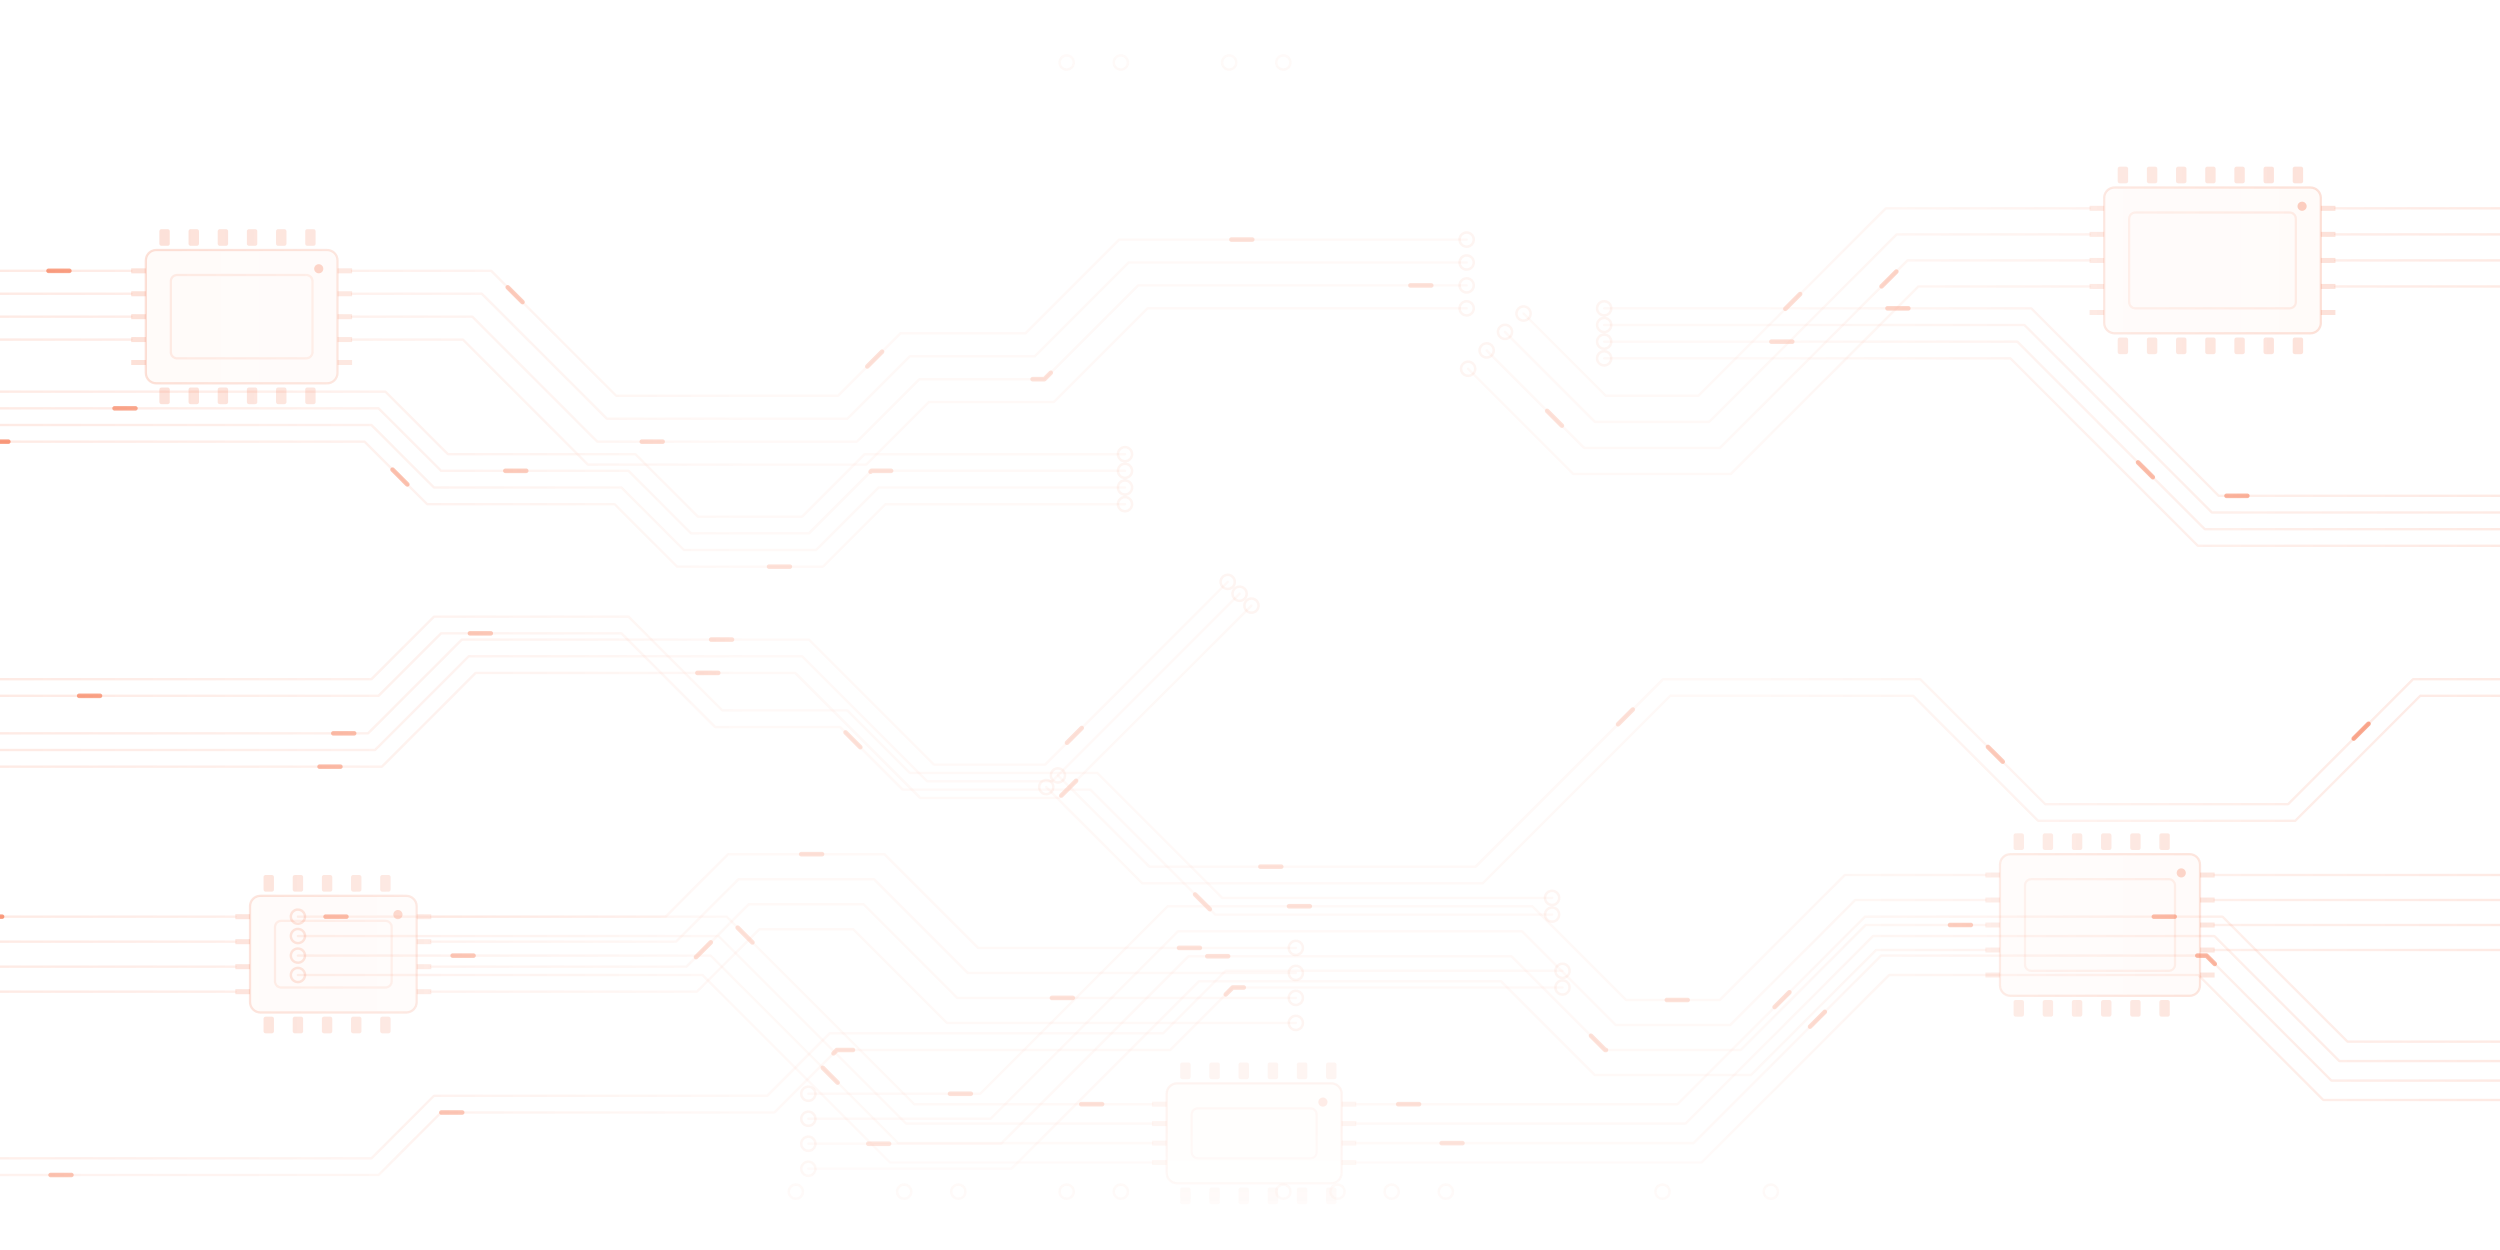
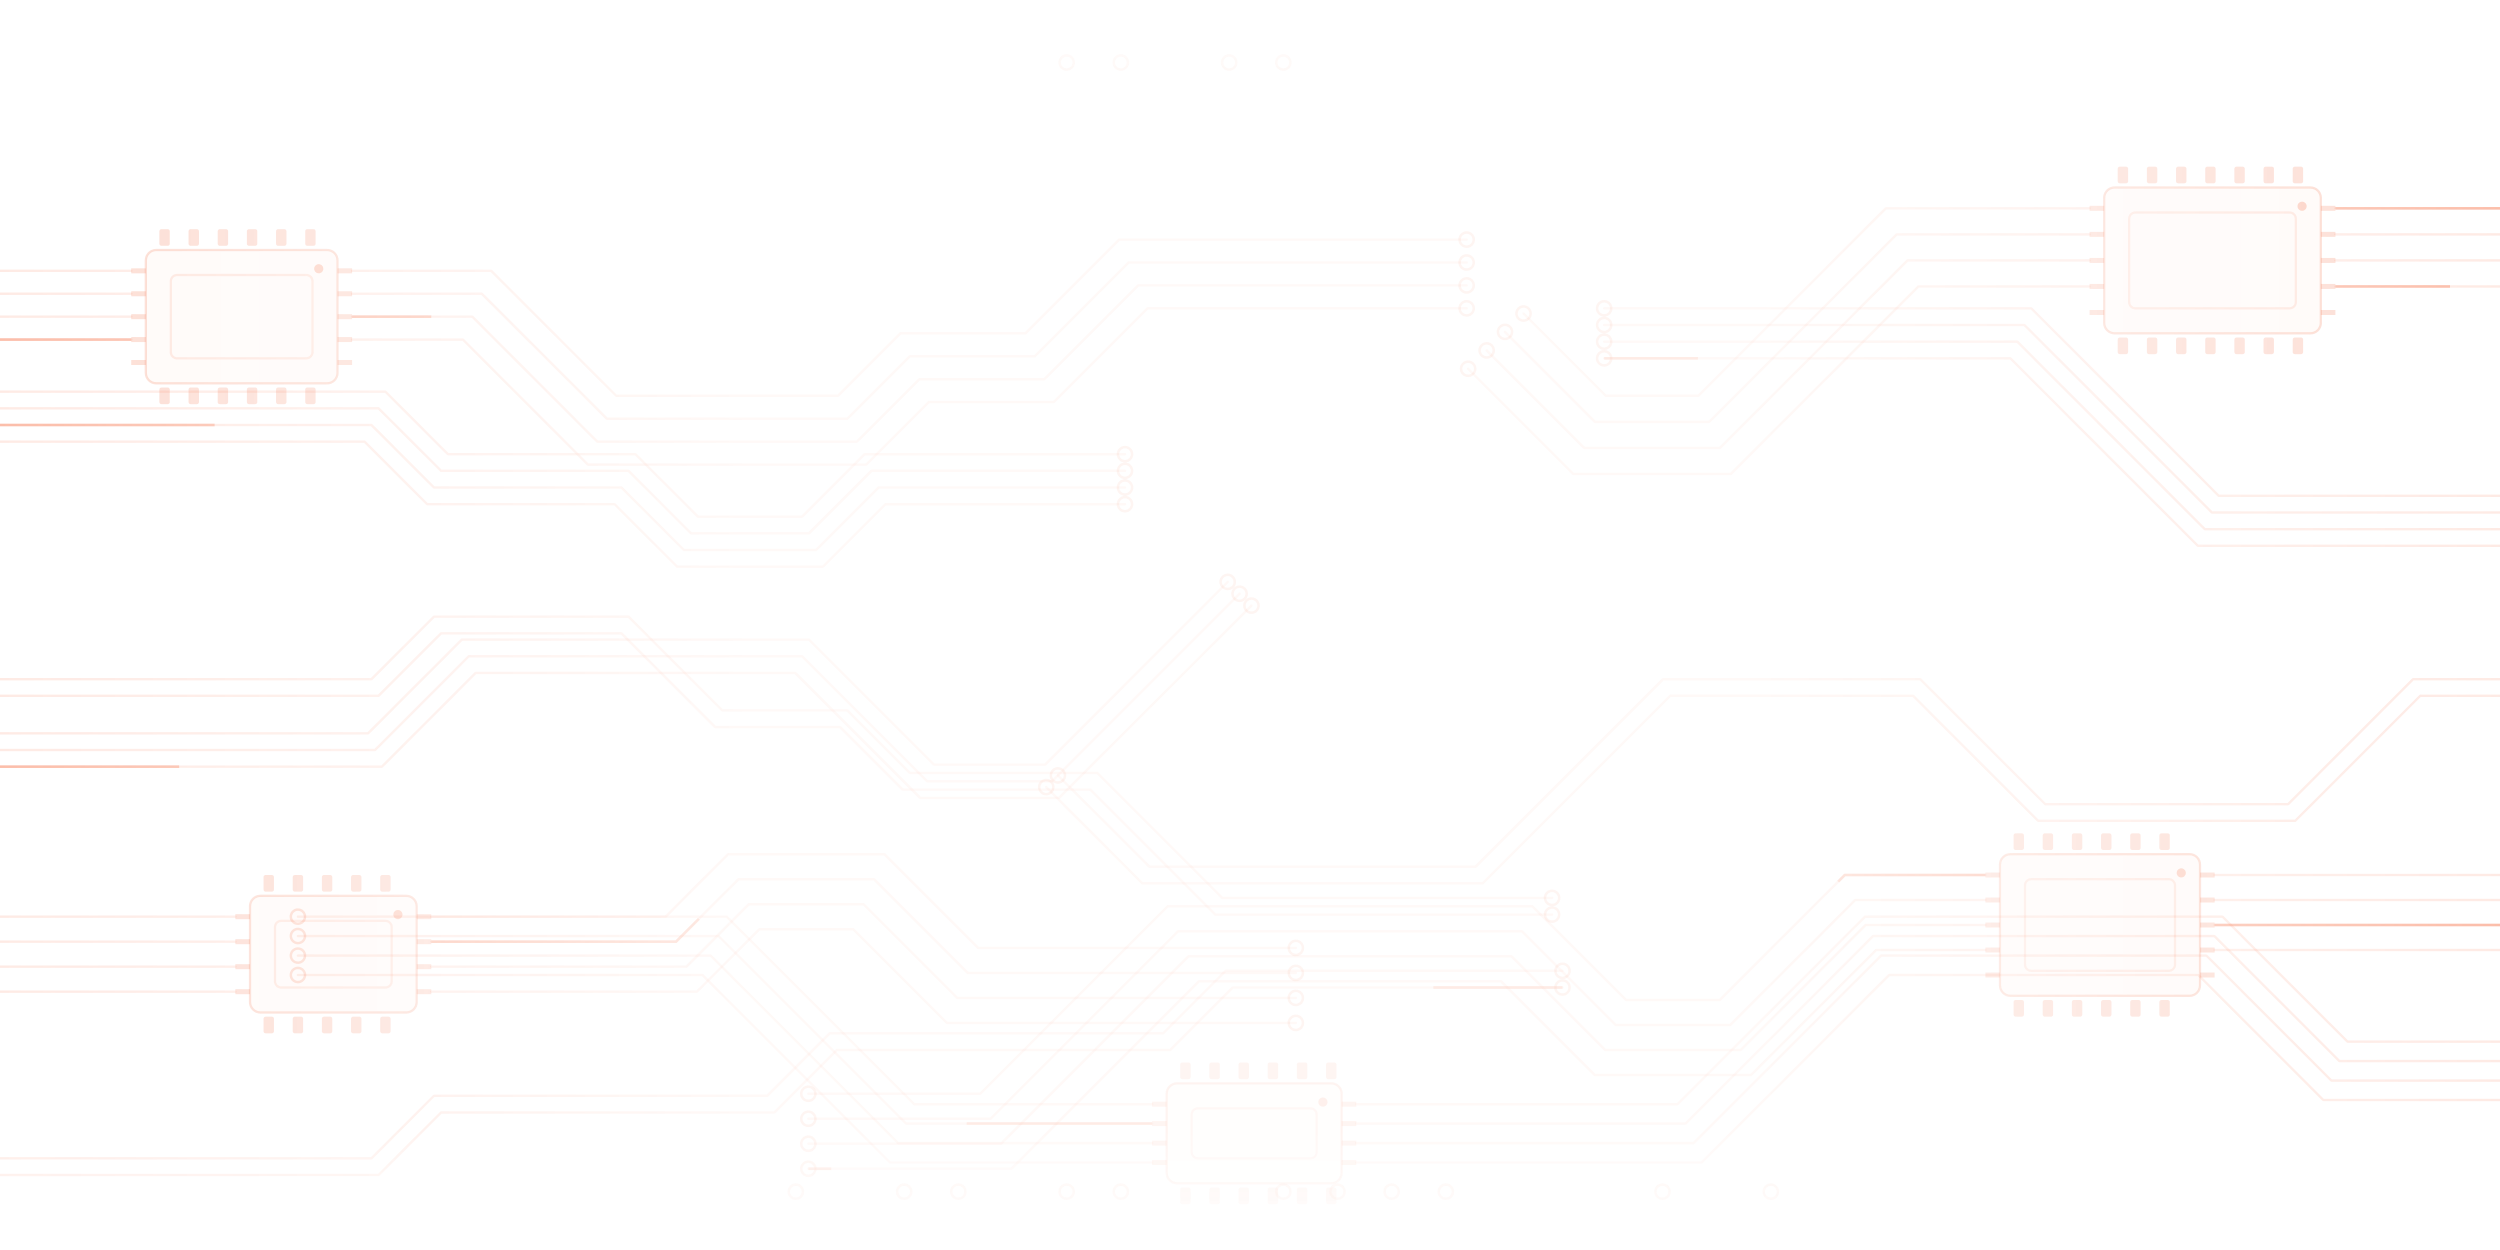
<svg xmlns="http://www.w3.org/2000/svg" viewBox="0 0 1200 600" preserveAspectRatio="xMidYMid slice">
  <defs>
    <linearGradient id="fx" x1="0" x2="1">
      <stop offset="0" stop-color="#fff" />
      <stop offset=".3" stop-color="#fff" stop-opacity=".3" />
      <stop offset=".7" stop-color="#fff" stop-opacity=".3" />
      <stop offset="1" stop-color="#fff" />
    </linearGradient>
    <linearGradient id="fy" x1="0" x2="0" y1="0" y2="1">
      <stop offset="0" stop-color="#fff" stop-opacity="0" />
      <stop offset=".1" stop-color="#fff" />
      <stop offset=".9" stop-color="#fff" />
      <stop offset="1" stop-color="#fff" stop-opacity="0" />
    </linearGradient>
    <mask id="mx">
      <rect width="1200" height="600" fill="url(#fx)" />
    </mask>
    <mask id="my">
      <rect width="1200" height="600" fill="url(#fy)" />
    </mask>
  </defs>
-   <style>path,line{fill:none;stroke-linecap:round;stroke-linejoin:round}.t path{stroke:rgba(244,81,30,0.12);stroke-width:1.15}.pk path{stroke:rgba(244,81,30,0.55);stroke-width:2.2;stroke-dasharray:10 990}.pg path{stroke:rgba(244,81,30,0.10);stroke-width:7;stroke-dasharray:14 986}.c rect{fill:rgba(244,81,30,0.03);stroke:rgba(244,81,30,0.20);stroke-width:1.1}.c .core{fill:none;stroke:rgba(244,81,30,0.12)}.pin line{stroke:rgba(244,81,30,0.20);stroke-width:2.4;stroke-linecap:butt}.v circle{fill:none;stroke:rgba(244,81,30,0.20);stroke-width:1.2}.pd rect{fill:rgba(244,81,30,0.20)}.led circle{fill:rgba(244,81,30,0.55)}.pk path{stroke-dasharray:10 190}.pg path{display:none}.led circle{opacity:.6}</style>
+   <style>path,line{fill:none;stroke-linecap:round;stroke-linejoin:round}.t path{stroke:rgba(244,81,30,0.12);stroke-width:1.15}.pk path{stroke:rgba(244,81,30,0.42);stroke-width:1.3;stroke-linecap:butt;stroke-dasharray:160 840}.pg path{display:none}.c rect{fill:rgba(244,81,30,0.03);stroke:rgba(244,81,30,0.20);stroke-width:1.1}.c .core{fill:none;stroke:rgba(244,81,30,0.12)}.pin line{stroke:rgba(244,81,30,0.20);stroke-width:2.4;stroke-linecap:butt}.v circle{fill:none;stroke:rgba(244,81,30,0.20);stroke-width:1.2}.pd rect{fill:rgba(244,81,30,0.20)}.led circle{fill:rgba(244,81,30,0.42)}.pk path{stroke-dasharray:160 840;opacity:.7}.led circle{opacity:.6}</style>
  <g mask="url(#my)">
    <g mask="url(#mx)">
      <g class="t">
        <path d="M63.0 130.0 L-130.2 130.0 L-160.2 100.0 L-293.8 100.0 L-353.8 160.0 L-413.8 160.0 L-443.8 190.0 L-527.0 190.0" />
        <path d="M63.0 141.0 L-134.7 141.0 L-164.7 111.0 L-289.3 111.0 L-349.3 171.0 L-409.3 171.0 L-439.3 201.0 L-527.0 201.0" />
        <path d="M63.0 152.0 L-139.3 152.0 L-169.3 122.0 L-284.7 122.0 L-344.7 182.0 L-404.7 182.0 L-434.7 212.0 L-527.0 212.0" />
        <path d="M63.0 163.0 L-143.8 163.0 L-173.8 133.0 L-280.2 133.0 L-340.2 193.0 L-400.2 193.0 L-430.2 223.0 L-527.0 223.0" />
        <path d="M169.0 130.0 L235.8 130.0 L295.8 190.0 L402.2 190.0 L432.2 160.0 L492.2 160.0 L537.2 115.0 L704.0 115.0" />
        <path d="M169.0 141.0 L231.3 141.0 L291.3 201.0 L406.7 201.0 L436.7 171.0 L496.7 171.0 L541.7 126.0 L704.0 126.0" />
        <path d="M169.0 152.0 L226.7 152.0 L286.7 212.0 L411.3 212.0 L441.3 182.0 L501.3 182.0 L546.3 137.0 L704.0 137.0" />
        <path d="M169.0 163.0 L222.2 163.0 L282.2 223.0 L415.8 223.0 L445.8 193.0 L505.8 193.0 L550.8 148.0 L704.0 148.0" />
        <path d="M1003.0 100.0 L905.2 100.0 L815.2 190.0 L770.8 190.0 L731.3 150.5" />
        <path d="M1003.0 112.5 L910.4 112.5 L820.4 202.5 L765.6 202.5 L722.4 159.3" />
        <path d="M1003.0 125.0 L915.6 125.0 L825.6 215.0 L760.4 215.0 L713.6 168.2" />
        <path d="M1003.0 137.5 L920.8 137.5 L830.8 227.5 L755.2 227.5 L704.7 177.0" />
        <path d="M1121.0 100.0 L1203.2 100.0 L1263.2 40.0 L1338.8 40.0 L1428.8 130.0 L1621.0 130.0" />
        <path d="M1121.0 112.5 L1208.4 112.5 L1268.4 52.5 L1333.6 52.5 L1423.6 142.5 L1621.0 142.5" />
        <path d="M1121.0 125.0 L1213.6 125.0 L1273.6 65.0 L1328.4 65.0 L1418.4 155.0 L1621.0 155.0" />
        <path d="M1121.0 137.5 L1218.8 137.5 L1278.8 77.5 L1323.2 77.5 L1413.2 167.5 L1621.0 167.5" />
        <path d="M113.0 440.0 L-94.5 440.0 L-124.5 470.0 L-317.0 470.0" />
        <path d="M113.0 452.0 L-89.5 452.0 L-119.5 482.0 L-317.0 482.0" />
        <path d="M113.0 464.0 L-84.5 464.0 L-114.5 494.0 L-317.0 494.0" />
        <path d="M113.0 476.0 L-79.5 476.0 L-109.5 506.0 L-317.0 506.0" />
        <path d="M207.0 440.0 L319.5 440.0 L349.5 410.0 L424.5 410.0 L469.5 455.0 L622.0 455.0" />
        <path d="M207.0 452.0 L324.5 452.0 L354.5 422.0 L419.5 422.0 L464.5 467.0 L622.0 467.0" />
        <path d="M207.0 464.0 L329.5 464.0 L359.5 434.0 L414.5 434.0 L459.5 479.0 L622.0 479.0" />
        <path d="M207.0 476.0 L334.5 476.0 L364.5 446.0 L409.5 446.0 L454.5 491.0 L622.0 491.0" />
        <path d="M953.0 420.0 L885.5 420.0 L825.5 480.0 L780.5 480.0 L735.5 435.0 L560.5 435.0 L470.5 525.0 L388.0 525.0" />
        <path d="M953.0 432.0 L890.5 432.0 L830.5 492.0 L775.5 492.0 L730.5 447.0 L565.5 447.0 L475.5 537.0 L388.0 537.0" />
        <path d="M953.0 444.0 L895.5 444.0 L835.5 504.0 L770.5 504.0 L725.5 459.0 L570.5 459.0 L480.5 549.0 L388.0 549.0" />
        <path d="M953.0 456.0 L900.5 456.0 L840.5 516.0 L765.5 516.0 L720.5 471.0 L575.5 471.0 L485.5 561.0 L388.0 561.0" />
        <path d="M1063.0 420.0 L1215.5 420.0 L1305.5 330.0 L1380.5 330.0 L1410.5 360.0 L1555.5 360.0 L1640.3 275.3" />
        <path d="M1063.0 432.0 L1220.5 432.0 L1310.5 342.0 L1375.5 342.0 L1405.5 372.0 L1560.5 372.0 L1648.8 283.8" />
        <path d="M1063.0 444.0 L1225.5 444.0 L1315.5 354.0 L1370.5 354.0 L1400.5 384.0 L1565.5 384.0 L1657.2 292.2" />
        <path d="M1063.0 456.0 L1230.5 456.0 L1320.5 366.0 L1365.5 366.0 L1395.5 396.0 L1570.5 396.0 L1665.7 300.7" />
        <path d="M553.0 530.0 L438.8 530.0 L348.8 440.0 L143.0 440.0" />
        <path d="M553.0 539.3 L434.9 539.3 L344.9 449.3 L143.0 449.3" />
        <path d="M553.0 548.7 L431.1 548.7 L341.1 458.7 L143.0 458.7" />
        <path d="M553.0 558.0 L427.2 558.0 L337.2 468.0 L143.0 468.0" />
        <path d="M651.0 530.0 L805.2 530.0 L895.2 440.0 L1066.8 440.0 L1126.8 500.0 L1321.0 500.0" />
        <path d="M651.0 539.3 L809.1 539.3 L899.1 449.3 L1062.9 449.3 L1122.9 509.3 L1321.0 509.3" />
        <path d="M651.0 548.7 L812.9 548.7 L902.9 458.7 L1059.1 458.7 L1119.1 518.7 L1321.0 518.7" />
        <path d="M651.0 558.0 L816.8 558.0 L906.8 468.0 L1055.2 468.0 L1115.2 528.0 L1321.0 528.0" />
        <path d="M-20.0 352.0 L176.7 352.0 L221.7 307.0 L388.3 307.0 L448.3 367.0 L501.7 367.0 L589.3 279.3" />
        <path d="M-20.0 360.0 L180.0 360.0 L225.0 315.0 L385.0 315.0 L445.0 375.0 L505.0 375.0 L595.0 285.0" />
        <path d="M-20.0 368.0 L183.3 368.0 L228.3 323.0 L381.7 323.0 L441.7 383.0 L508.3 383.0 L600.7 290.7" />
        <path d="M-20.0 326.0 L178.3 326.0 L208.3 296.0 L301.7 296.0 L346.7 341.0 L406.7 341.0 L436.7 371.0 L526.7 371.0 L586.7 431.0 L745.0 431.0" />
        <path d="M-20.0 334.0 L181.7 334.0 L211.7 304.0 L298.3 304.0 L343.3 349.0 L403.3 349.0 L433.3 379.0 L523.3 379.0 L583.3 439.0 L745.0 439.0" />
        <path d="M1220.0 262.0 L1055.0 262.0 L965.0 172.0 L770.0 172.0" />
        <path d="M1220.0 254.0 L1058.3 254.0 L968.3 164.0 L770.0 164.0" />
        <path d="M1220.0 246.0 L1061.7 246.0 L971.7 156.0 L770.0 156.0" />
        <path d="M1220.0 238.0 L1065.0 238.0 L975.0 148.0 L770.0 148.0" />
        <path d="M-20.0 188.0 L185.0 188.0 L215.0 218.0 L305.0 218.0 L335.0 248.0 L385.0 248.0 L415.0 218.0 L540.0 218.0" />
        <path d="M-20.0 196.0 L181.7 196.0 L211.7 226.0 L301.7 226.0 L331.7 256.0 L388.3 256.0 L418.3 226.0 L540.0 226.0" />
        <path d="M-20.0 204.0 L178.3 204.0 L208.3 234.0 L298.3 234.0 L328.3 264.0 L391.7 264.0 L421.7 234.0 L540.0 234.0" />
        <path d="M-20.0 212.0 L175.0 212.0 L205.0 242.0 L295.0 242.0 L325.0 272.0 L395.0 272.0 L425.0 242.0 L540.0 242.0" />
        <path d="M-20.0 556.0 L178.3 556.0 L208.3 526.0 L368.3 526.0 L398.3 496.0 L558.3 496.0 L588.3 466.0 L750.0 466.0" />
        <path d="M-20.0 564.0 L181.7 564.0 L211.7 534.0 L371.7 534.0 L401.7 504.0 L561.7 504.0 L591.7 474.0 L750.0 474.0" />
        <path d="M1220.0 334.0 L1161.7 334.0 L1101.7 394.0 L978.3 394.0 L918.3 334.0 L801.7 334.0 L711.7 424.0 L548.3 424.0 L502.2 377.8" />
        <path d="M1220.0 326.0 L1158.3 326.0 L1098.3 386.0 L981.7 386.0 L921.7 326.0 L798.3 326.0 L708.3 416.0 L551.7 416.0 L507.8 372.2" />
      </g>
      <g class="v">
        <circle cx="-527.0" cy="190.0" r="3.4" />
        <circle cx="-527.0" cy="201.0" r="3.4" />
        <circle cx="-527.0" cy="212.0" r="3.4" />
        <circle cx="-527.0" cy="223.0" r="3.4" />
        <circle cx="704.0" cy="115.0" r="3.4" />
        <circle cx="704.0" cy="126.0" r="3.4" />
        <circle cx="704.0" cy="137.0" r="3.4" />
        <circle cx="704.0" cy="148.0" r="3.4" />
        <circle cx="731.3" cy="150.5" r="3.4" />
        <circle cx="722.4" cy="159.3" r="3.4" />
        <circle cx="713.6" cy="168.2" r="3.4" />
        <circle cx="704.7" cy="177.0" r="3.4" />
        <circle cx="1621.0" cy="130.0" r="3.4" />
        <circle cx="1621.0" cy="142.5" r="3.4" />
        <circle cx="1621.0" cy="155.0" r="3.4" />
        <circle cx="1621.0" cy="167.5" r="3.4" />
        <circle cx="-317.0" cy="470.0" r="3.4" />
        <circle cx="-317.0" cy="482.0" r="3.4" />
        <circle cx="-317.0" cy="494.0" r="3.4" />
        <circle cx="-317.0" cy="506.0" r="3.4" />
        <circle cx="622.0" cy="455.0" r="3.4" />
        <circle cx="622.0" cy="467.0" r="3.4" />
        <circle cx="622.0" cy="479.0" r="3.4" />
        <circle cx="622.0" cy="491.0" r="3.4" />
        <circle cx="388.0" cy="525.0" r="3.4" />
        <circle cx="388.0" cy="537.0" r="3.4" />
        <circle cx="388.0" cy="549.0" r="3.4" />
        <circle cx="388.0" cy="561.0" r="3.4" />
        <circle cx="1640.3" cy="275.3" r="3.4" />
        <circle cx="1648.8" cy="283.8" r="3.4" />
        <circle cx="1657.2" cy="292.2" r="3.4" />
        <circle cx="1665.7" cy="300.7" r="3.4" />
        <circle cx="143.0" cy="440.0" r="3.4" />
        <circle cx="143.0" cy="449.3" r="3.4" />
        <circle cx="143.0" cy="458.7" r="3.4" />
        <circle cx="143.0" cy="468.0" r="3.4" />
        <circle cx="1321.0" cy="500.0" r="3.4" />
        <circle cx="1321.0" cy="509.3" r="3.4" />
        <circle cx="1321.0" cy="518.7" r="3.4" />
        <circle cx="1321.0" cy="528.0" r="3.4" />
        <circle cx="589.3" cy="279.3" r="3.4" />
        <circle cx="595.0" cy="285.0" r="3.4" />
        <circle cx="600.7" cy="290.7" r="3.4" />
        <circle cx="745.0" cy="431.0" r="3.4" />
        <circle cx="745.0" cy="439.0" r="3.4" />
        <circle cx="770.0" cy="172.0" r="3.4" />
        <circle cx="770.0" cy="164.0" r="3.4" />
        <circle cx="770.0" cy="156.0" r="3.4" />
        <circle cx="770.0" cy="148.0" r="3.4" />
        <circle cx="540.0" cy="218.0" r="3.4" />
        <circle cx="540.0" cy="226.0" r="3.4" />
        <circle cx="540.0" cy="234.0" r="3.4" />
        <circle cx="540.0" cy="242.0" r="3.4" />
        <circle cx="750.0" cy="466.0" r="3.4" />
        <circle cx="750.0" cy="474.0" r="3.4" />
        <circle cx="502.2" cy="377.8" r="3.4" />
        <circle cx="507.8" cy="372.2" r="3.4" />
        <circle cx="382.0" cy="572.0" r="3.4" />
        <circle cx="434.0" cy="572.0" r="3.4" />
        <circle cx="460.0" cy="572.0" r="3.4" />
        <circle cx="512.0" cy="30.0" r="3.4" />
        <circle cx="512.0" cy="572.0" r="3.4" />
        <circle cx="538.0" cy="30.0" r="3.4" />
        <circle cx="538.0" cy="572.0" r="3.4" />
        <circle cx="590.0" cy="30.0" r="3.4" />
        <circle cx="616.0" cy="30.0" r="3.4" />
        <circle cx="616.0" cy="572.0" r="3.4" />
        <circle cx="642.0" cy="572.0" r="3.4" />
        <circle cx="668.0" cy="572.0" r="3.4" />
        <circle cx="694.0" cy="572.0" r="3.4" />
        <circle cx="798.0" cy="572.0" r="3.4" />
        <circle cx="850.0" cy="572.0" r="3.4" />
      </g>
      <g class="c">
        <rect x="70" y="120" width="92" height="64" rx="5" />
        <rect class="core" x="82" y="132" width="68" height="40" rx="3" />
        <rect x="1010" y="90" width="104" height="70" rx="5" />
        <rect class="core" x="1022" y="102" width="80" height="46" rx="3" />
        <rect x="120" y="430" width="80" height="56" rx="5" />
        <rect class="core" x="132" y="442" width="56" height="32" rx="3" />
        <rect x="960" y="410" width="96" height="68" rx="5" />
        <rect class="core" x="972" y="422" width="72" height="44" rx="3" />
        <rect x="560" y="520" width="84" height="48" rx="5" />
        <rect class="core" x="572" y="532" width="60" height="24" rx="3" />
      </g>
      <g class="pin">
        <line x1="70.0" y1="130.0" x2="63.0" y2="130.0" />
        <line x1="70.0" y1="141.0" x2="63.0" y2="141.0" />
        <line x1="70.0" y1="152.0" x2="63.0" y2="152.0" />
        <line x1="70.0" y1="163.0" x2="63.0" y2="163.0" />
        <line x1="70.0" y1="174.0" x2="63.0" y2="174.0" />
        <line x1="162.0" y1="130.0" x2="169.0" y2="130.0" />
        <line x1="162.0" y1="141.0" x2="169.0" y2="141.0" />
        <line x1="162.0" y1="152.0" x2="169.0" y2="152.0" />
        <line x1="162.0" y1="163.0" x2="169.0" y2="163.0" />
        <line x1="162.0" y1="174.0" x2="169.0" y2="174.0" />
        <line x1="1010.0" y1="100.0" x2="1003.0" y2="100.0" />
        <line x1="1010.0" y1="112.5" x2="1003.0" y2="112.5" />
        <line x1="1010.0" y1="125.0" x2="1003.0" y2="125.0" />
        <line x1="1010.0" y1="137.5" x2="1003.0" y2="137.5" />
        <line x1="1010.0" y1="150.0" x2="1003.0" y2="150.0" />
        <line x1="1114.0" y1="100.0" x2="1121.0" y2="100.0" />
        <line x1="1114.0" y1="112.5" x2="1121.0" y2="112.5" />
        <line x1="1114.0" y1="125.0" x2="1121.0" y2="125.0" />
        <line x1="1114.0" y1="137.5" x2="1121.0" y2="137.5" />
        <line x1="1114.0" y1="150.0" x2="1121.0" y2="150.0" />
        <line x1="120.0" y1="440.0" x2="113.0" y2="440.0" />
        <line x1="120.0" y1="452.0" x2="113.0" y2="452.0" />
        <line x1="120.0" y1="464.0" x2="113.0" y2="464.0" />
        <line x1="120.0" y1="476.0" x2="113.0" y2="476.0" />
        <line x1="200.0" y1="440.0" x2="207.0" y2="440.0" />
        <line x1="200.0" y1="452.0" x2="207.0" y2="452.0" />
        <line x1="200.0" y1="464.0" x2="207.0" y2="464.0" />
        <line x1="200.0" y1="476.0" x2="207.0" y2="476.0" />
        <line x1="960.0" y1="420.0" x2="953.0" y2="420.0" />
        <line x1="960.0" y1="432.0" x2="953.0" y2="432.0" />
        <line x1="960.0" y1="444.0" x2="953.0" y2="444.0" />
        <line x1="960.0" y1="456.0" x2="953.0" y2="456.0" />
        <line x1="960.0" y1="468.0" x2="953.0" y2="468.0" />
        <line x1="1056.0" y1="420.0" x2="1063.0" y2="420.0" />
        <line x1="1056.0" y1="432.0" x2="1063.0" y2="432.0" />
        <line x1="1056.0" y1="444.0" x2="1063.0" y2="444.0" />
        <line x1="1056.0" y1="456.0" x2="1063.0" y2="456.0" />
        <line x1="1056.0" y1="468.0" x2="1063.0" y2="468.0" />
        <line x1="560.0" y1="530.0" x2="553.0" y2="530.0" />
        <line x1="560.0" y1="539.3" x2="553.0" y2="539.3" />
        <line x1="560.0" y1="548.7" x2="553.0" y2="548.7" />
        <line x1="560.0" y1="558.0" x2="553.0" y2="558.0" />
        <line x1="644.0" y1="530.0" x2="651.0" y2="530.0" />
        <line x1="644.0" y1="539.3" x2="651.0" y2="539.3" />
        <line x1="644.0" y1="548.7" x2="651.0" y2="548.7" />
        <line x1="644.0" y1="558.0" x2="651.0" y2="558.0" />
      </g>
      <g class="pd">
        <rect x="76.5" y="110.0" width="5" height="8" rx="1" />
        <rect x="76.5" y="186.0" width="5" height="8" rx="1" />
        <rect x="90.5" y="110.0" width="5" height="8" rx="1" />
        <rect x="90.5" y="186.0" width="5" height="8" rx="1" />
        <rect x="104.5" y="110.0" width="5" height="8" rx="1" />
        <rect x="104.5" y="186.0" width="5" height="8" rx="1" />
        <rect x="118.5" y="110.0" width="5" height="8" rx="1" />
        <rect x="118.5" y="186.0" width="5" height="8" rx="1" />
        <rect x="132.5" y="110.0" width="5" height="8" rx="1" />
        <rect x="132.5" y="186.0" width="5" height="8" rx="1" />
        <rect x="146.5" y="110.0" width="5" height="8" rx="1" />
        <rect x="146.5" y="186.0" width="5" height="8" rx="1" />
        <rect x="1016.5" y="80.0" width="5" height="8" rx="1" />
        <rect x="1016.5" y="162.0" width="5" height="8" rx="1" />
        <rect x="1030.5" y="80.0" width="5" height="8" rx="1" />
        <rect x="1030.5" y="162.0" width="5" height="8" rx="1" />
        <rect x="1044.5" y="80.0" width="5" height="8" rx="1" />
        <rect x="1044.5" y="162.0" width="5" height="8" rx="1" />
        <rect x="1058.5" y="80.0" width="5" height="8" rx="1" />
        <rect x="1058.5" y="162.0" width="5" height="8" rx="1" />
        <rect x="1072.5" y="80.0" width="5" height="8" rx="1" />
        <rect x="1072.5" y="162.0" width="5" height="8" rx="1" />
        <rect x="1086.5" y="80.0" width="5" height="8" rx="1" />
        <rect x="1086.5" y="162.0" width="5" height="8" rx="1" />
        <rect x="1100.5" y="80.0" width="5" height="8" rx="1" />
        <rect x="1100.5" y="162.0" width="5" height="8" rx="1" />
        <rect x="126.5" y="420.0" width="5" height="8" rx="1" />
        <rect x="126.5" y="488.0" width="5" height="8" rx="1" />
        <rect x="140.5" y="420.0" width="5" height="8" rx="1" />
        <rect x="140.5" y="488.0" width="5" height="8" rx="1" />
        <rect x="154.5" y="420.0" width="5" height="8" rx="1" />
        <rect x="154.5" y="488.0" width="5" height="8" rx="1" />
        <rect x="168.5" y="420.0" width="5" height="8" rx="1" />
        <rect x="168.5" y="488.0" width="5" height="8" rx="1" />
        <rect x="182.5" y="420.0" width="5" height="8" rx="1" />
        <rect x="182.5" y="488.0" width="5" height="8" rx="1" />
        <rect x="966.5" y="400.0" width="5" height="8" rx="1" />
        <rect x="966.5" y="480.0" width="5" height="8" rx="1" />
        <rect x="980.5" y="400.0" width="5" height="8" rx="1" />
        <rect x="980.5" y="480.0" width="5" height="8" rx="1" />
        <rect x="994.5" y="400.0" width="5" height="8" rx="1" />
        <rect x="994.5" y="480.0" width="5" height="8" rx="1" />
        <rect x="1008.5" y="400.0" width="5" height="8" rx="1" />
        <rect x="1008.5" y="480.0" width="5" height="8" rx="1" />
        <rect x="1022.5" y="400.0" width="5" height="8" rx="1" />
        <rect x="1022.5" y="480.0" width="5" height="8" rx="1" />
        <rect x="1036.5" y="400.0" width="5" height="8" rx="1" />
        <rect x="1036.5" y="480.0" width="5" height="8" rx="1" />
        <rect x="566.5" y="510.0" width="5" height="8" rx="1" />
        <rect x="566.5" y="570.0" width="5" height="8" rx="1" />
        <rect x="580.5" y="510.0" width="5" height="8" rx="1" />
        <rect x="580.5" y="570.0" width="5" height="8" rx="1" />
        <rect x="594.5" y="510.0" width="5" height="8" rx="1" />
        <rect x="594.5" y="570.0" width="5" height="8" rx="1" />
        <rect x="608.5" y="510.0" width="5" height="8" rx="1" />
        <rect x="608.5" y="570.0" width="5" height="8" rx="1" />
        <rect x="622.5" y="510.0" width="5" height="8" rx="1" />
        <rect x="622.5" y="570.0" width="5" height="8" rx="1" />
        <rect x="636.5" y="510.0" width="5" height="8" rx="1" />
        <rect x="636.5" y="570.0" width="5" height="8" rx="1" />
      </g>
      <g class="pg">
        <path d="M-527.0 190.0 L-443.8 190.0 L-413.8 160.0 L-353.8 160.0 L-293.8 100.0 L-160.2 100.0 L-130.2 130.0 L63.0 130.0" pathLength="1000" style="stroke-dashoffset:0" />
-         <path d="M63.0 152.0 L-139.3 152.0 L-169.3 122.0 L-284.7 122.0 L-344.7 182.0 L-404.7 182.0 L-434.7 212.0 L-527.0 212.0" pathLength="1000" style="stroke-dashoffset:61" />
-         <path d="M169.0 130.0 L235.8 130.0 L295.8 190.0 L402.2 190.0 L432.2 160.0 L492.2 160.0 L537.2 115.0 L704.0 115.0" pathLength="1000" style="stroke-dashoffset:122" />
-         <path d="M704.0 137.0 L546.3 137.0 L501.3 182.0 L441.3 182.0 L411.3 212.0 L286.7 212.0 L226.7 152.0 L169.0 152.0" pathLength="1000" style="stroke-dashoffset:183" />
-         <path d="M1003.0 100.0 L905.2 100.0 L815.2 190.0 L770.8 190.0 L731.3 150.5" pathLength="1000" style="stroke-dashoffset:44" />
-         <path d="M1003.0 125.0 L915.6 125.0 L825.6 215.0 L760.4 215.0 L713.6 168.2" pathLength="1000" style="stroke-dashoffset:105" />
-         <path d="M1621.0 130.0 L1428.8 130.0 L1338.8 40.0 L1263.2 40.0 L1203.2 100.0 L1121.0 100.0" pathLength="1000" style="stroke-dashoffset:166" />
-         <path d="M1121.0 125.0 L1213.6 125.0 L1273.6 65.0 L1328.4 65.0 L1418.4 155.0 L1621.0 155.0" pathLength="1000" style="stroke-dashoffset:27" />
-         <path d="M113.0 440.0 L-94.5 440.0 L-124.5 470.0 L-317.0 470.0" pathLength="1000" style="stroke-dashoffset:88" />
-         <path d="M-317.0 494.0 L-114.5 494.0 L-84.5 464.0 L113.0 464.0" pathLength="1000" style="stroke-dashoffset:149" />
-         <path d="M207.0 440.0 L319.5 440.0 L349.5 410.0 L424.5 410.0 L469.5 455.0 L622.0 455.0" pathLength="1000" style="stroke-dashoffset:10" />
-         <path d="M207.0 464.0 L329.5 464.0 L359.5 434.0 L414.5 434.0 L459.5 479.0 L622.0 479.0" pathLength="1000" style="stroke-dashoffset:71" />
-         <path d="M388.0 525.0 L470.5 525.0 L560.5 435.0 L735.5 435.0 L780.5 480.0 L825.5 480.0 L885.5 420.0 L953.0 420.0" pathLength="1000" style="stroke-dashoffset:132" />
-         <path d="M953.0 444.0 L895.5 444.0 L835.5 504.0 L770.5 504.0 L725.5 459.0 L570.5 459.0 L480.5 549.0 L388.0 549.0" pathLength="1000" style="stroke-dashoffset:193" />
-         <path d="M1063.0 420.0 L1215.5 420.0 L1305.5 330.0 L1380.5 330.0 L1410.5 360.0 L1555.5 360.0 L1640.3 275.3" pathLength="1000" style="stroke-dashoffset:54" />
-         <path d="M1657.2 292.2 L1565.5 384.0 L1400.5 384.0 L1370.5 354.0 L1315.5 354.0 L1225.5 444.0 L1063.0 444.0" pathLength="1000" style="stroke-dashoffset:115" />
-         <path d="M553.0 530.0 L438.8 530.0 L348.8 440.0 L143.0 440.0" pathLength="1000" style="stroke-dashoffset:176" />
-         <path d="M553.0 548.7 L431.1 548.7 L341.1 458.7 L143.0 458.7" pathLength="1000" style="stroke-dashoffset:37" />
-         <path d="M1321.0 500.0 L1126.8 500.0 L1066.8 440.0 L895.2 440.0 L805.2 530.0 L651.0 530.0" pathLength="1000" style="stroke-dashoffset:98" />
-         <path d="M651.0 548.7 L812.9 548.7 L902.9 458.7 L1059.1 458.7 L1119.1 518.7 L1321.0 518.7" pathLength="1000" style="stroke-dashoffset:159" />
-         <path d="M-20.0 352.0 L176.7 352.0 L221.7 307.0 L388.3 307.0 L448.3 367.0 L501.7 367.0 L589.3 279.3" pathLength="1000" style="stroke-dashoffset:20" />
-         <path d="M600.7 290.7 L508.3 383.0 L441.7 383.0 L381.7 323.0 L228.3 323.0 L183.3 368.0 L-20.0 368.0" pathLength="1000" style="stroke-dashoffset:81" />
-         <path d="M-20.0 334.0 L181.7 334.0 L211.7 304.0 L298.3 304.0 L343.3 349.0 L403.3 349.0 L433.3 379.0 L523.3 379.0 L583.3 439.0 L745.0 439.0" pathLength="1000" style="stroke-dashoffset:142" />
-         <path d="M1220.0 254.0 L1058.3 254.0 L968.3 164.0 L770.0 164.0" pathLength="1000" style="stroke-dashoffset:3" />
-         <path d="M770.0 148.0 L975.0 148.0 L1065.0 238.0 L1220.0 238.0" pathLength="1000" style="stroke-dashoffset:64" />
-         <path d="M-20.0 196.0 L181.7 196.0 L211.7 226.0 L301.7 226.0 L331.7 256.0 L388.3 256.0 L418.3 226.0 L540.0 226.0" pathLength="1000" style="stroke-dashoffset:125" />
-         <path d="M-20.0 212.0 L175.0 212.0 L205.0 242.0 L295.0 242.0 L325.0 272.0 L395.0 272.0 L425.0 242.0 L540.0 242.0" pathLength="1000" style="stroke-dashoffset:186" />
-         <path d="M750.0 474.0 L591.7 474.0 L561.7 504.0 L401.7 504.0 L371.7 534.0 L211.7 534.0 L181.7 564.0 L-20.0 564.0" pathLength="1000" style="stroke-dashoffset:47" />
-         <path d="M1220.0 326.0 L1158.3 326.0 L1098.3 386.0 L981.7 386.0 L921.7 326.0 L798.3 326.0 L708.3 416.0 L551.7 416.0 L507.8 372.2" pathLength="1000" style="stroke-dashoffset:108" />
+         <path d="M63.0 163.0 L-143.8 163.0 L-173.8 133.0 L-280.2 133.0 L-340.2 193.0 L-400.2 193.0 L-430.2 223.0 L-527.0 223.0" pathLength="1000" style="stroke-dashoffset:61" />
+         <path d="M169.0 152.0 L226.7 152.0 L286.7 212.0 L411.3 212.0 L441.3 182.0 L501.3 182.0 L546.3 137.0 L704.0 137.0" pathLength="1000" style="stroke-dashoffset:122" />
+         <path d="M722.4 159.3 L765.6 202.5 L820.4 202.5 L910.4 112.5 L1003.0 112.5" pathLength="1000" style="stroke-dashoffset:183" />
+         <path d="M1121.0 100.0 L1203.2 100.0 L1263.2 40.0 L1338.8 40.0 L1428.8 130.0 L1621.0 130.0" pathLength="1000" style="stroke-dashoffset:44" />
+         <path d="M1121.0 137.5 L1218.8 137.5 L1278.8 77.5 L1323.2 77.5 L1413.2 167.5 L1621.0 167.5" pathLength="1000" style="stroke-dashoffset:105" />
+         <path d="M-317.0 494.0 L-114.5 494.0 L-84.5 464.0 L113.0 464.0" pathLength="1000" style="stroke-dashoffset:166" />
+         <path d="M207.0 452.0 L324.5 452.0 L354.5 422.0 L419.5 422.0 L464.5 467.0 L622.0 467.0" pathLength="1000" style="stroke-dashoffset:27" />
+         <path d="M953.0 420.0 L885.5 420.0 L825.5 480.0 L780.5 480.0 L735.5 435.0 L560.5 435.0 L470.5 525.0 L388.0 525.0" pathLength="1000" style="stroke-dashoffset:88" />
+         <path d="M388.0 561.0 L485.5 561.0 L575.5 471.0 L720.5 471.0 L765.5 516.0 L840.5 516.0 L900.5 456.0 L953.0 456.0" pathLength="1000" style="stroke-dashoffset:149" />
+         <path d="M1063.0 444.0 L1225.5 444.0 L1315.5 354.0 L1370.5 354.0 L1400.5 384.0 L1565.5 384.0 L1657.2 292.2" pathLength="1000" style="stroke-dashoffset:10" />
+         <path d="M553.0 539.3 L434.9 539.3 L344.9 449.3 L143.0 449.3" pathLength="1000" style="stroke-dashoffset:71" />
+         <path d="M1321.0 500.0 L1126.8 500.0 L1066.8 440.0 L895.2 440.0 L805.2 530.0 L651.0 530.0" pathLength="1000" style="stroke-dashoffset:132" />
+         <path d="M651.0 558.0 L816.8 558.0 L906.8 468.0 L1055.2 468.0 L1115.2 528.0 L1321.0 528.0" pathLength="1000" style="stroke-dashoffset:193" />
+         <path d="M-20.0 368.0 L183.3 368.0 L228.3 323.0 L381.7 323.0 L441.7 383.0 L508.3 383.0 L600.7 290.7" pathLength="1000" style="stroke-dashoffset:54" />
+         <path d="M770.0 172.0 L965.0 172.0 L1055.0 262.0 L1220.0 262.0" pathLength="1000" style="stroke-dashoffset:115" />
+         <path d="M1220.0 238.0 L1065.0 238.0 L975.0 148.0 L770.0 148.0" pathLength="1000" style="stroke-dashoffset:176" />
+         <path d="M-20.0 204.0 L178.3 204.0 L208.3 234.0 L298.3 234.0 L328.3 264.0 L391.7 264.0 L421.7 234.0 L540.0 234.0" pathLength="1000" style="stroke-dashoffset:37" />
+         <path d="M750.0 474.0 L591.7 474.0 L561.7 504.0 L401.7 504.0 L371.7 534.0 L211.7 534.0 L181.7 564.0 L-20.0 564.0" pathLength="1000" style="stroke-dashoffset:98" />
      </g>
      <g class="pk">
        <path d="M-527.0 190.0 L-443.8 190.0 L-413.8 160.0 L-353.8 160.0 L-293.8 100.0 L-160.2 100.0 L-130.2 130.0 L63.0 130.0" pathLength="1000" style="stroke-dashoffset:0" />
-         <path d="M63.0 152.0 L-139.3 152.0 L-169.3 122.0 L-284.7 122.0 L-344.7 182.0 L-404.7 182.0 L-434.7 212.0 L-527.0 212.0" pathLength="1000" style="stroke-dashoffset:61" />
-         <path d="M169.0 130.0 L235.8 130.0 L295.8 190.0 L402.2 190.0 L432.2 160.0 L492.2 160.0 L537.2 115.0 L704.0 115.0" pathLength="1000" style="stroke-dashoffset:122" />
-         <path d="M704.0 137.0 L546.3 137.0 L501.3 182.0 L441.3 182.0 L411.3 212.0 L286.7 212.0 L226.7 152.0 L169.0 152.0" pathLength="1000" style="stroke-dashoffset:183" />
-         <path d="M1003.0 100.0 L905.2 100.0 L815.2 190.0 L770.8 190.0 L731.3 150.5" pathLength="1000" style="stroke-dashoffset:44" />
-         <path d="M1003.0 125.0 L915.6 125.0 L825.6 215.0 L760.4 215.0 L713.6 168.2" pathLength="1000" style="stroke-dashoffset:105" />
-         <path d="M1621.0 130.0 L1428.8 130.0 L1338.8 40.0 L1263.2 40.0 L1203.2 100.0 L1121.0 100.0" pathLength="1000" style="stroke-dashoffset:166" />
-         <path d="M1121.0 125.0 L1213.6 125.0 L1273.6 65.0 L1328.4 65.0 L1418.4 155.0 L1621.0 155.0" pathLength="1000" style="stroke-dashoffset:27" />
-         <path d="M113.0 440.0 L-94.5 440.0 L-124.5 470.0 L-317.0 470.0" pathLength="1000" style="stroke-dashoffset:88" />
-         <path d="M-317.0 494.0 L-114.5 494.0 L-84.5 464.0 L113.0 464.0" pathLength="1000" style="stroke-dashoffset:149" />
-         <path d="M207.0 440.0 L319.5 440.0 L349.5 410.0 L424.5 410.0 L469.5 455.0 L622.0 455.0" pathLength="1000" style="stroke-dashoffset:10" />
-         <path d="M207.0 464.0 L329.5 464.0 L359.5 434.0 L414.5 434.0 L459.5 479.0 L622.0 479.0" pathLength="1000" style="stroke-dashoffset:71" />
-         <path d="M388.0 525.0 L470.5 525.0 L560.5 435.0 L735.5 435.0 L780.5 480.0 L825.5 480.0 L885.5 420.0 L953.0 420.0" pathLength="1000" style="stroke-dashoffset:132" />
-         <path d="M953.0 444.0 L895.5 444.0 L835.5 504.0 L770.5 504.0 L725.5 459.0 L570.5 459.0 L480.5 549.0 L388.0 549.0" pathLength="1000" style="stroke-dashoffset:193" />
-         <path d="M1063.0 420.0 L1215.5 420.0 L1305.5 330.0 L1380.5 330.0 L1410.5 360.0 L1555.5 360.0 L1640.3 275.3" pathLength="1000" style="stroke-dashoffset:54" />
-         <path d="M1657.2 292.2 L1565.5 384.0 L1400.5 384.0 L1370.5 354.0 L1315.5 354.0 L1225.5 444.0 L1063.0 444.0" pathLength="1000" style="stroke-dashoffset:115" />
-         <path d="M553.0 530.0 L438.8 530.0 L348.8 440.0 L143.0 440.0" pathLength="1000" style="stroke-dashoffset:176" />
-         <path d="M553.0 548.7 L431.1 548.7 L341.1 458.7 L143.0 458.7" pathLength="1000" style="stroke-dashoffset:37" />
-         <path d="M1321.0 500.0 L1126.8 500.0 L1066.8 440.0 L895.2 440.0 L805.2 530.0 L651.0 530.0" pathLength="1000" style="stroke-dashoffset:98" />
-         <path d="M651.0 548.7 L812.9 548.7 L902.9 458.7 L1059.1 458.7 L1119.1 518.7 L1321.0 518.7" pathLength="1000" style="stroke-dashoffset:159" />
-         <path d="M-20.0 352.0 L176.7 352.0 L221.7 307.0 L388.3 307.0 L448.3 367.0 L501.7 367.0 L589.3 279.3" pathLength="1000" style="stroke-dashoffset:20" />
-         <path d="M600.7 290.7 L508.3 383.0 L441.7 383.0 L381.7 323.0 L228.3 323.0 L183.3 368.0 L-20.0 368.0" pathLength="1000" style="stroke-dashoffset:81" />
-         <path d="M-20.0 334.0 L181.7 334.0 L211.7 304.0 L298.3 304.0 L343.3 349.0 L403.3 349.0 L433.3 379.0 L523.3 379.0 L583.3 439.0 L745.0 439.0" pathLength="1000" style="stroke-dashoffset:142" />
-         <path d="M1220.0 254.0 L1058.3 254.0 L968.3 164.0 L770.0 164.0" pathLength="1000" style="stroke-dashoffset:3" />
-         <path d="M770.0 148.0 L975.0 148.0 L1065.0 238.0 L1220.0 238.0" pathLength="1000" style="stroke-dashoffset:64" />
-         <path d="M-20.0 196.0 L181.7 196.0 L211.7 226.0 L301.7 226.0 L331.7 256.0 L388.3 256.0 L418.3 226.0 L540.0 226.0" pathLength="1000" style="stroke-dashoffset:125" />
-         <path d="M-20.0 212.0 L175.0 212.0 L205.0 242.0 L295.0 242.0 L325.0 272.0 L395.0 272.0 L425.0 242.0 L540.0 242.0" pathLength="1000" style="stroke-dashoffset:186" />
-         <path d="M750.0 474.0 L591.7 474.0 L561.7 504.0 L401.7 504.0 L371.7 534.0 L211.7 534.0 L181.7 564.0 L-20.0 564.0" pathLength="1000" style="stroke-dashoffset:47" />
-         <path d="M1220.0 326.0 L1158.3 326.0 L1098.3 386.0 L981.7 386.0 L921.7 326.0 L798.3 326.0 L708.3 416.0 L551.7 416.0 L507.8 372.2" pathLength="1000" style="stroke-dashoffset:108" />
+         <path d="M63.0 163.0 L-143.8 163.0 L-173.8 133.0 L-280.2 133.0 L-340.2 193.0 L-400.2 193.0 L-430.2 223.0 L-527.0 223.0" pathLength="1000" style="stroke-dashoffset:61" />
+         <path d="M169.0 152.0 L226.7 152.0 L286.7 212.0 L411.3 212.0 L441.3 182.0 L501.3 182.0 L546.3 137.0 L704.0 137.0" pathLength="1000" style="stroke-dashoffset:122" />
+         <path d="M722.4 159.3 L765.6 202.5 L820.4 202.5 L910.4 112.5 L1003.0 112.5" pathLength="1000" style="stroke-dashoffset:183" />
+         <path d="M1121.0 100.0 L1203.2 100.0 L1263.2 40.0 L1338.8 40.0 L1428.8 130.0 L1621.0 130.0" pathLength="1000" style="stroke-dashoffset:44" />
+         <path d="M1121.0 137.5 L1218.8 137.5 L1278.8 77.5 L1323.2 77.5 L1413.2 167.5 L1621.0 167.5" pathLength="1000" style="stroke-dashoffset:105" />
+         <path d="M-317.0 494.0 L-114.5 494.0 L-84.5 464.0 L113.0 464.0" pathLength="1000" style="stroke-dashoffset:166" />
+         <path d="M207.0 452.0 L324.5 452.0 L354.5 422.0 L419.5 422.0 L464.5 467.0 L622.0 467.0" pathLength="1000" style="stroke-dashoffset:27" />
+         <path d="M953.0 420.0 L885.5 420.0 L825.5 480.0 L780.5 480.0 L735.5 435.0 L560.5 435.0 L470.5 525.0 L388.0 525.0" pathLength="1000" style="stroke-dashoffset:88" />
+         <path d="M388.0 561.0 L485.5 561.0 L575.5 471.0 L720.5 471.0 L765.5 516.0 L840.5 516.0 L900.5 456.0 L953.0 456.0" pathLength="1000" style="stroke-dashoffset:149" />
+         <path d="M1063.0 444.0 L1225.5 444.0 L1315.5 354.0 L1370.5 354.0 L1400.5 384.0 L1565.5 384.0 L1657.2 292.2" pathLength="1000" style="stroke-dashoffset:10" />
+         <path d="M553.0 539.3 L434.9 539.3 L344.9 449.3 L143.0 449.3" pathLength="1000" style="stroke-dashoffset:71" />
+         <path d="M1321.0 500.0 L1126.8 500.0 L1066.8 440.0 L895.2 440.0 L805.2 530.0 L651.0 530.0" pathLength="1000" style="stroke-dashoffset:132" />
+         <path d="M651.0 558.0 L816.8 558.0 L906.8 468.0 L1055.2 468.0 L1115.2 528.0 L1321.0 528.0" pathLength="1000" style="stroke-dashoffset:193" />
+         <path d="M-20.0 368.0 L183.3 368.0 L228.3 323.0 L381.7 323.0 L441.7 383.0 L508.3 383.0 L600.7 290.7" pathLength="1000" style="stroke-dashoffset:54" />
+         <path d="M770.0 172.0 L965.0 172.0 L1055.0 262.0 L1220.0 262.0" pathLength="1000" style="stroke-dashoffset:115" />
+         <path d="M1220.0 238.0 L1065.0 238.0 L975.0 148.0 L770.0 148.0" pathLength="1000" style="stroke-dashoffset:176" />
+         <path d="M-20.0 204.0 L178.3 204.0 L208.3 234.0 L298.3 234.0 L328.3 264.0 L391.7 264.0 L421.7 234.0 L540.0 234.0" pathLength="1000" style="stroke-dashoffset:37" />
+         <path d="M750.0 474.0 L591.7 474.0 L561.7 504.0 L401.7 504.0 L371.7 534.0 L211.7 534.0 L181.7 564.0 L-20.0 564.0" pathLength="1000" style="stroke-dashoffset:98" />
      </g>
      <g class="led">
        <circle cx="153" cy="129" r="2.2" />
        <circle cx="1105" cy="99" r="2.2" />
        <circle cx="191" cy="439" r="2.2" />
        <circle cx="1047" cy="419" r="2.2" />
        <circle cx="635" cy="529" r="2.2" />
      </g>
    </g>
  </g>
</svg>
